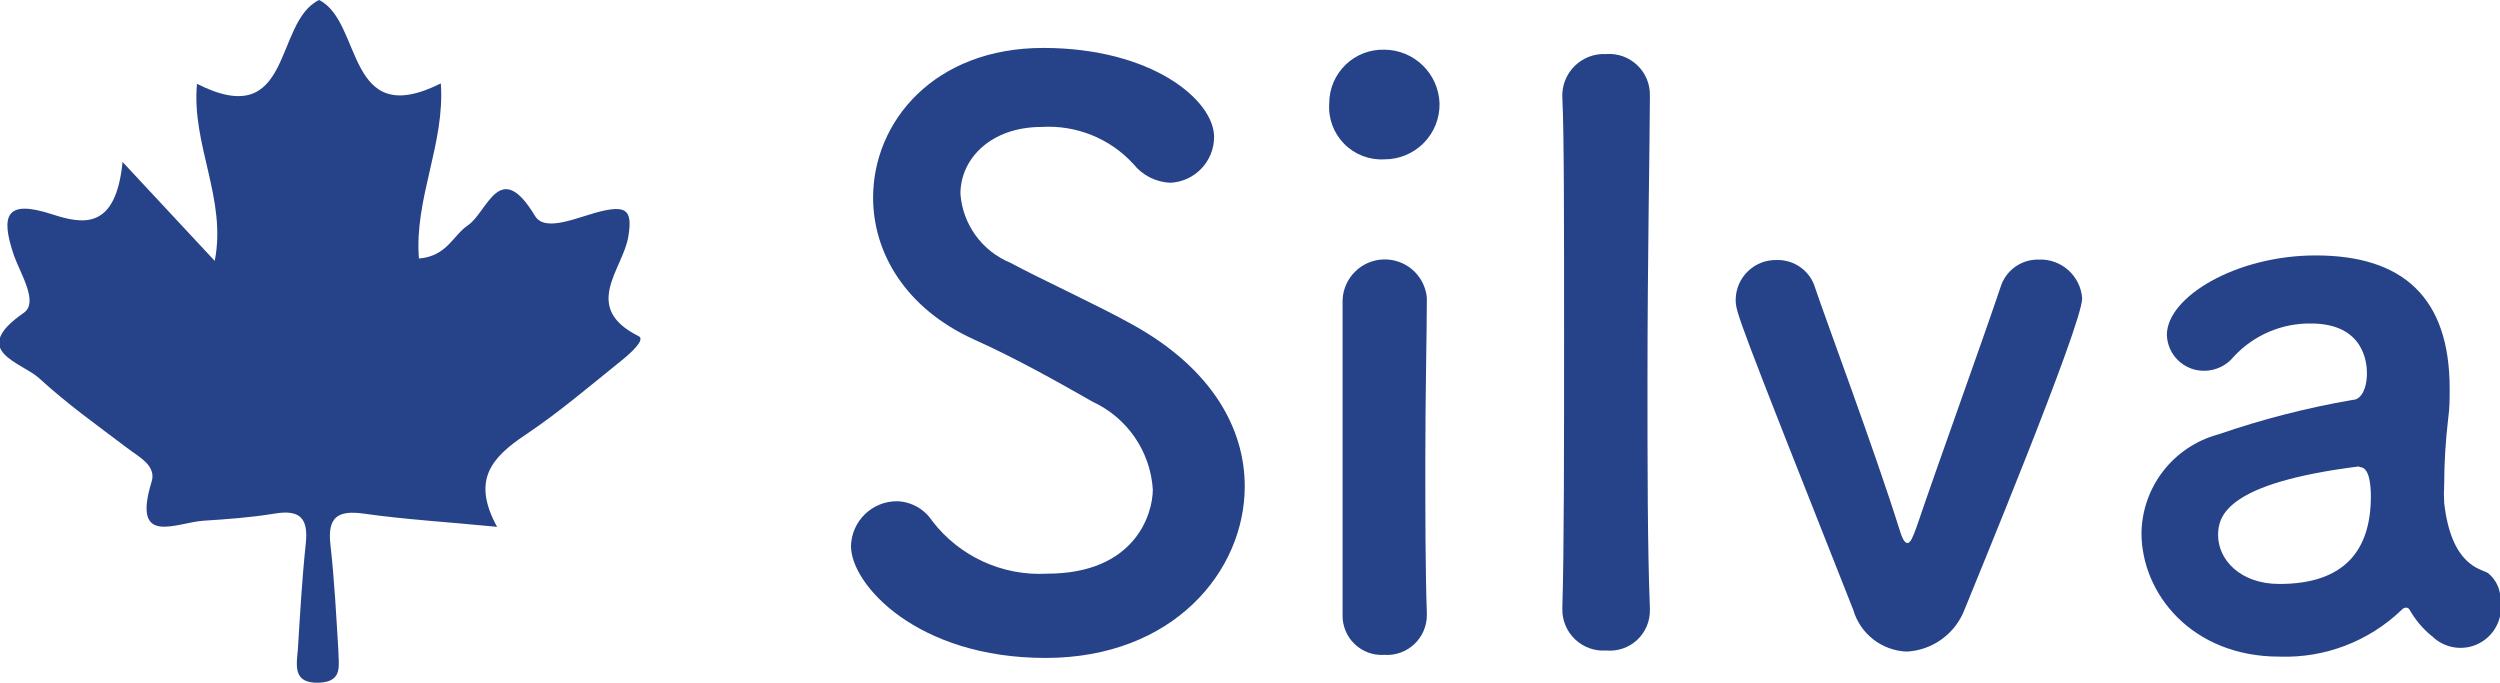
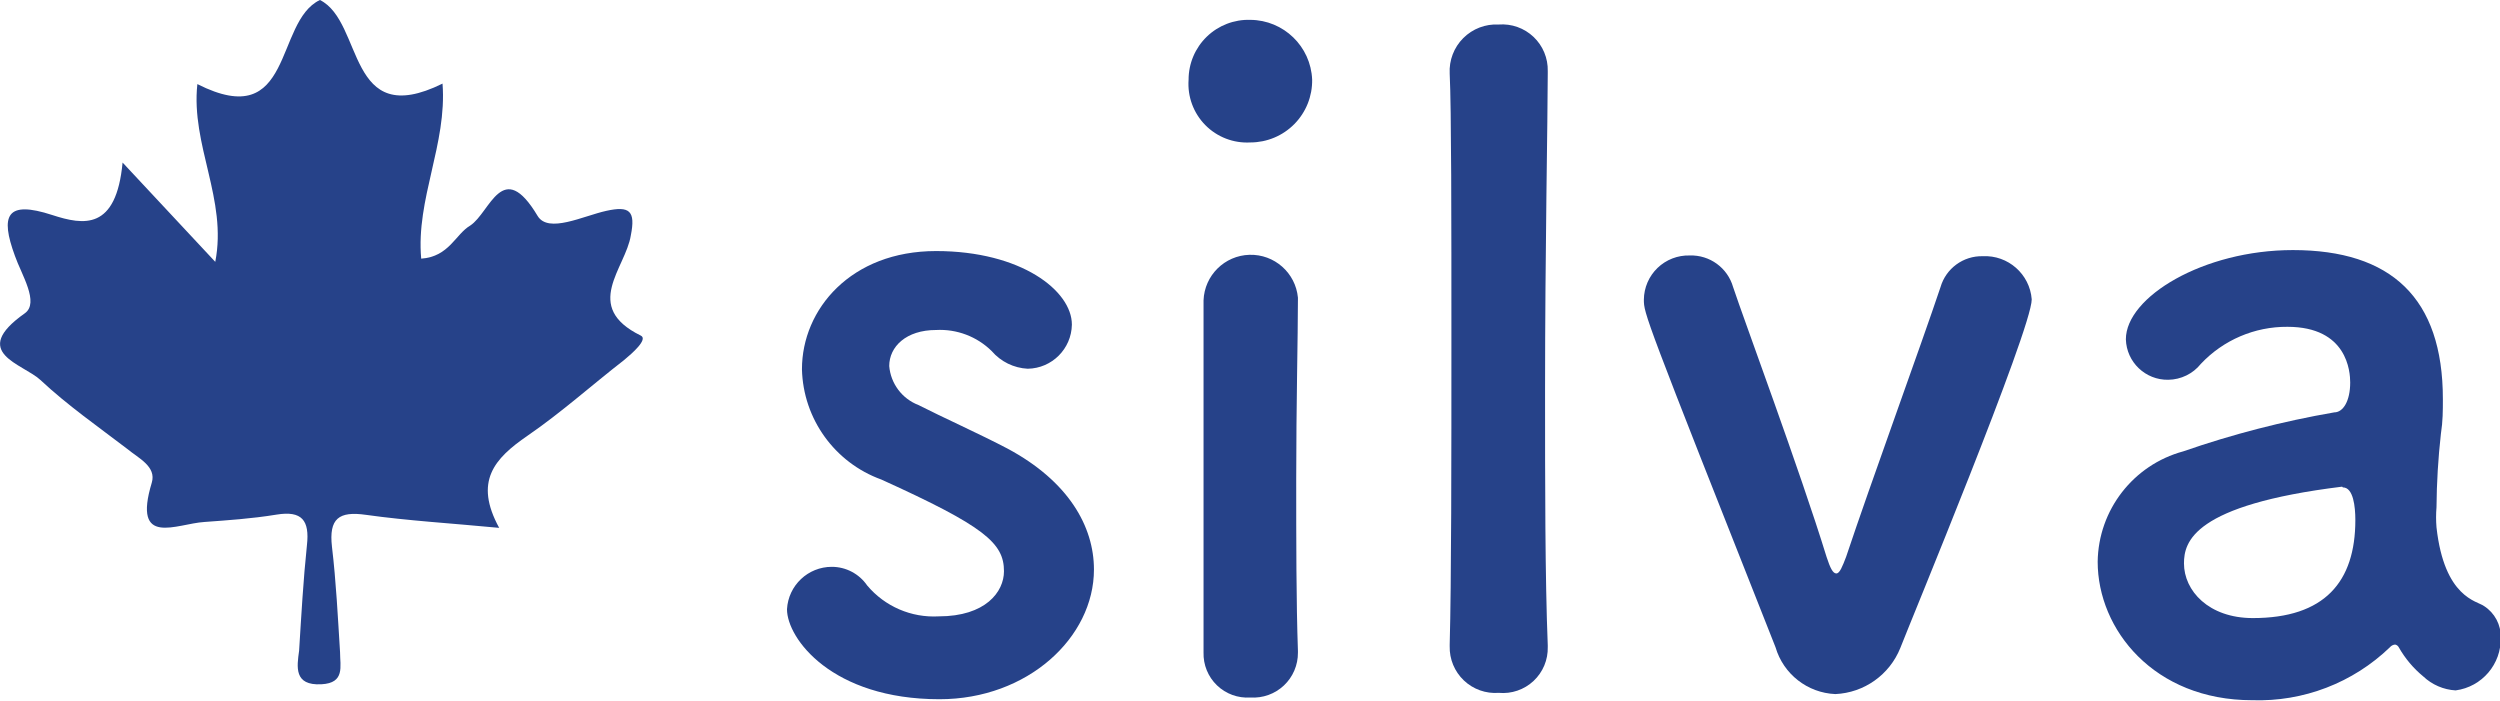
- <svg xmlns="http://www.w3.org/2000/svg" viewBox="0 0 114.22 31.19">
+ <svg xmlns="http://www.w3.org/2000/svg" viewBox="0 0 101.97 28.56">
  <defs>
    <style>.cls-1{fill:#264289;}</style>
  </defs>
  <g id="レイヤー_2" data-name="レイヤー 2">
    <g id="レイヤー_1-2" data-name="レイヤー 1">
-       <path class="cls-1" d="M47.77,30.06c-5.87,0-8.89-3.35-8.89-5.11A2.1,2.1,0,0,1,41,22.9a2,2,0,0,1,1.59.9,6.18,6.18,0,0,0,5.25,2.41c4,0,4.83-2.7,4.83-3.85a4.75,4.75,0,0,0-2.74-4c-1.58-.9-3.53-2-5.43-2.85-3.17-1.44-4.61-4-4.61-6.48,0-3.49,2.81-6.84,7.77-6.84s7.81,2.38,7.81,4.07a2.1,2.1,0,0,1-2,2.09,2.28,2.28,0,0,1-1.69-.86A5.25,5.25,0,0,0,47.59,5.8c-2.31,0-3.71,1.44-3.71,3.06A3.7,3.7,0,0,0,46.15,12c1.47.79,4,1.94,5.61,2.84,3.6,2,5.11,4.72,5.11,7.38C56.87,26.1,53.6,30.06,47.77,30.06Z" />
-       <path class="cls-1" d="M60.73,4.72a2.45,2.45,0,0,1,2.52-2.45,2.54,2.54,0,0,1,2.52,2.45,2.51,2.51,0,0,1-2.52,2.56A2.39,2.39,0,0,1,60.73,4.72Zm2.52,25.2a1.79,1.79,0,0,1-1.91-1.84c0-3,0-7.09,0-10.37,0-1.62,0-3.06,0-4a1.93,1.93,0,0,1,3.85-.11v.08c0,1.47-.07,4.32-.07,7.34,0,2.48,0,5,.07,7v.07A1.82,1.82,0,0,1,63.25,29.92Z" />
-       <path class="cls-1" d="M71.38,27.76c.08-2.52.08-7.63.08-12.46s0-9.39-.08-10.83a1.9,1.9,0,0,1,2-2,1.86,1.86,0,0,1,2,1.91v.07c0,1.77-.11,7.31-.11,12.92,0,3.82,0,7.67.11,10.41v.07a1.83,1.83,0,0,1-2,1.87,1.87,1.87,0,0,1-2-1.91Z" />
-       <path class="cls-1" d="M87.12,29.77a2.65,2.65,0,0,1-2.45-1.91C79.3,14.29,79.3,14.26,79.3,13.68a1.83,1.83,0,0,1,1.88-1.8,1.78,1.78,0,0,1,1.76,1.3c.43,1.29,2.74,7.49,3.82,10.94.14.47.25.69.39.69s.25-.29.4-.69c1-2.95,3.06-8.64,3.85-11a1.78,1.78,0,0,1,1.73-1.26,1.91,1.91,0,0,1,2,1.77c0,1.22-5,13.28-5.37,14.21A3,3,0,0,1,87.12,29.77Z" />
-       <path class="cls-1" d="M111.09,29.05a4.27,4.27,0,0,1-1-1.19.19.19,0,0,0-.15-.1.29.29,0,0,0-.21.1A7.67,7.67,0,0,1,104.14,30c-4,0-6.3-2.88-6.3-5.65a4.74,4.74,0,0,1,3.5-4.5,39.44,39.44,0,0,1,6.15-1.58c.36,0,.65-.47.65-1.22,0-.44-.11-2.27-2.56-2.27a4.72,4.72,0,0,0-3.52,1.51,1.75,1.75,0,0,1-1.34.65A1.69,1.69,0,0,1,99,15.3c0-1.73,3.16-3.63,6.8-3.63,4,0,6.12,1.94,6.12,6.08,0,.47,0,.9-.07,1.4a26.18,26.18,0,0,0-.18,3,6.71,6.71,0,0,0,0,.83c.33,2.88,1.66,3,2,3.2a1.53,1.53,0,0,1,.57,1.26,1.85,1.85,0,0,1-3.13,1.62Zm-3.31-7.74c-6.08.76-6.44,2.27-6.44,3.14,0,1.11,1,2.23,2.8,2.23,2.92,0,4.18-1.48,4.18-4,0-.54-.07-1.34-.51-1.34Z" />
-       <path class="cls-1" d="M5.6,7.4l4.21,4.52C10.37,9.09,8.74,6.61,9,3.83,13.41,6.06,12.49,1,14.58,0c2,1,1.2,6,5.56,3.81.2,2.75-1.22,5.26-1,8,1.28-.1,1.56-1.06,2.23-1.51.91-.61,1.45-3.13,3.07-.44.48.81,2.06,0,3.12-.23s1.34,0,1.15,1.16c-.23,1.5-2.18,3.25.47,4.57.33.16-.4.8-.77,1.1C27,17.59,25.57,18.82,24,19.87s-2.45,2.08-1.29,4.2c-2.23-.22-4.16-.33-6.06-.6-1.25-.18-1.7.17-1.55,1.45.18,1.59.26,3.2.36,4.81,0,.64.23,1.4-.85,1.46-1.26.06-1.06-.8-1-1.54.1-1.6.19-3.21.36-4.81.12-1.11-.22-1.57-1.39-1.38s-2.19.26-3.28.33C8.06,23.87,6,25,6.93,22c.22-.74-.6-1.13-1.13-1.54-1.32-1-2.73-2-4-3.17-.81-.75-3.26-1.24-.71-3,.68-.48-.15-1.77-.45-2.61C0,9.8.29,9.11,2.38,9.79,3.82,10.26,5.29,10.5,5.6,7.4Z" />
+       <path class="cls-1" d="M38.32,28.52c-4.39,0-6.22-2.48-6.22-3.67a1.83,1.83,0,0,1,1.83-1.73,1.75,1.75,0,0,1,1.44.76,3.55,3.55,0,0,0,2.92,1.26c1.91,0,2.66-1,2.66-1.84,0-1.15-.79-1.83-5-3.74a4.91,4.91,0,0,1-3.24-4.5c0-2.45,2-4.82,5.47-4.82s5.54,1.62,5.54,3a1.83,1.83,0,0,1-1.8,1.8,2.07,2.07,0,0,1-1.47-.72,3,3,0,0,0-2.27-.86c-1.22,0-1.91.68-1.91,1.47a1.87,1.87,0,0,0,1.19,1.59C38.4,17,40,17.72,41.1,18.3c2.48,1.33,3.52,3.17,3.52,4.93C44.62,26,41.92,28.52,38.32,28.52Z" />
+       <path class="cls-1" d="M48.48,3.25A2.44,2.44,0,0,1,51,.81a2.54,2.54,0,0,1,2.52,2.44A2.52,2.52,0,0,1,51,5.81,2.39,2.39,0,0,1,48.48,3.25ZM51,28.45a1.79,1.79,0,0,1-1.91-1.84c0-3,0-7.09,0-10.36,0-1.62,0-3.06,0-4a1.93,1.93,0,0,1,3.85-.11v.07c0,1.48-.07,4.32-.07,7.34,0,2.49,0,5,.07,7v.07A1.82,1.82,0,0,1,51,28.45Z" />
+       <path class="cls-1" d="M59.13,26.29c.07-2.52.07-7.63.07-12.45s0-9.4-.07-10.84a1.9,1.9,0,0,1,2-2,1.86,1.86,0,0,1,2,1.9V3c0,1.76-.11,7.3-.11,12.92,0,3.81,0,7.66.11,10.4v.07a1.83,1.83,0,0,1-2,1.87,1.86,1.86,0,0,1-2-1.9Z" />
+       <path class="cls-1" d="M74.86,28.31a2.66,2.66,0,0,1-2.44-1.91c-5.37-13.57-5.37-13.61-5.37-14.18a1.82,1.82,0,0,1,1.87-1.8,1.78,1.78,0,0,1,1.77,1.29c.43,1.3,2.73,7.49,3.81,11,.15.46.26.68.4.68s.25-.29.4-.68c1-3,3.06-8.64,3.85-11a1.75,1.75,0,0,1,1.72-1.26,1.91,1.91,0,0,1,2,1.76c0,1.22-5,13.28-5.36,14.22A3,3,0,0,1,74.86,28.31Z" />
+       <path class="cls-1" d="M98.84,27.59a4.24,4.24,0,0,1-1-1.19.21.21,0,0,0-.15-.11.31.31,0,0,0-.21.11,7.72,7.72,0,0,1-5.62,2.16c-4,0-6.3-2.88-6.3-5.65a4.73,4.73,0,0,1,3.49-4.5,39,39,0,0,1,6.16-1.59c.36,0,.65-.46.65-1.22,0-.43-.11-2.27-2.56-2.27a4.8,4.8,0,0,0-3.53,1.51,1.73,1.73,0,0,1-1.33.65,1.7,1.7,0,0,1-1.73-1.65c0-1.73,3.17-3.64,6.81-3.64,4,0,6.12,1.94,6.12,6.08,0,.47,0,.9-.08,1.41a28.73,28.73,0,0,0-.18,3,4.92,4.92,0,0,0,0,.82c.32,2.88,1.66,3,1.94,3.21A1.48,1.48,0,0,1,102,26a2.12,2.12,0,0,1-1.84,2.16A2.1,2.1,0,0,1,98.84,27.59Zm-3.31-7.74c-6.09.75-6.45,2.26-6.45,3.13,0,1.11,1,2.23,2.81,2.23,2.92,0,4.18-1.47,4.18-4,0-.54-.08-1.33-.51-1.33Z" />
+       <path class="cls-1" d="M5,6.63l3.78,4.05c.5-2.54-1-4.76-.73-7.25,3.95,2,3.13-2.55,5-3.43,1.8.9,1.07,5.35,5,3.41.19,2.47-1.09,4.71-.87,7.14,1.14-.08,1.4-1,2-1.35.82-.54,1.31-2.8,2.75-.39.44.72,1.85,0,2.8-.21s1.2,0,1,1c-.21,1.34-2,2.91.41,4.09.3.15-.35.72-.69,1-1.29,1-2.56,2.14-3.93,3.08s-2.19,1.87-1.16,3.76c-2-.19-3.72-.29-5.43-.53-1.11-.16-1.52.15-1.39,1.3.17,1.43.24,2.87.33,4.3,0,.58.21,1.26-.76,1.31-1.13.06-1-.71-.91-1.37.09-1.44.17-2.88.32-4.31.11-1-.2-1.41-1.24-1.24s-2,.23-2.94.3c-1.14.07-2.95,1.05-2.15-1.6.2-.66-.54-1-1-1.38C4,17.4,2.75,16.53,1.65,15.5c-.72-.67-2.92-1.11-.64-2.72.61-.43-.14-1.59-.4-2.34C0,8.78.26,8.16,2.13,8.77,3.42,9.19,4.74,9.4,5,6.63Z" />
    </g>
  </g>
</svg>
